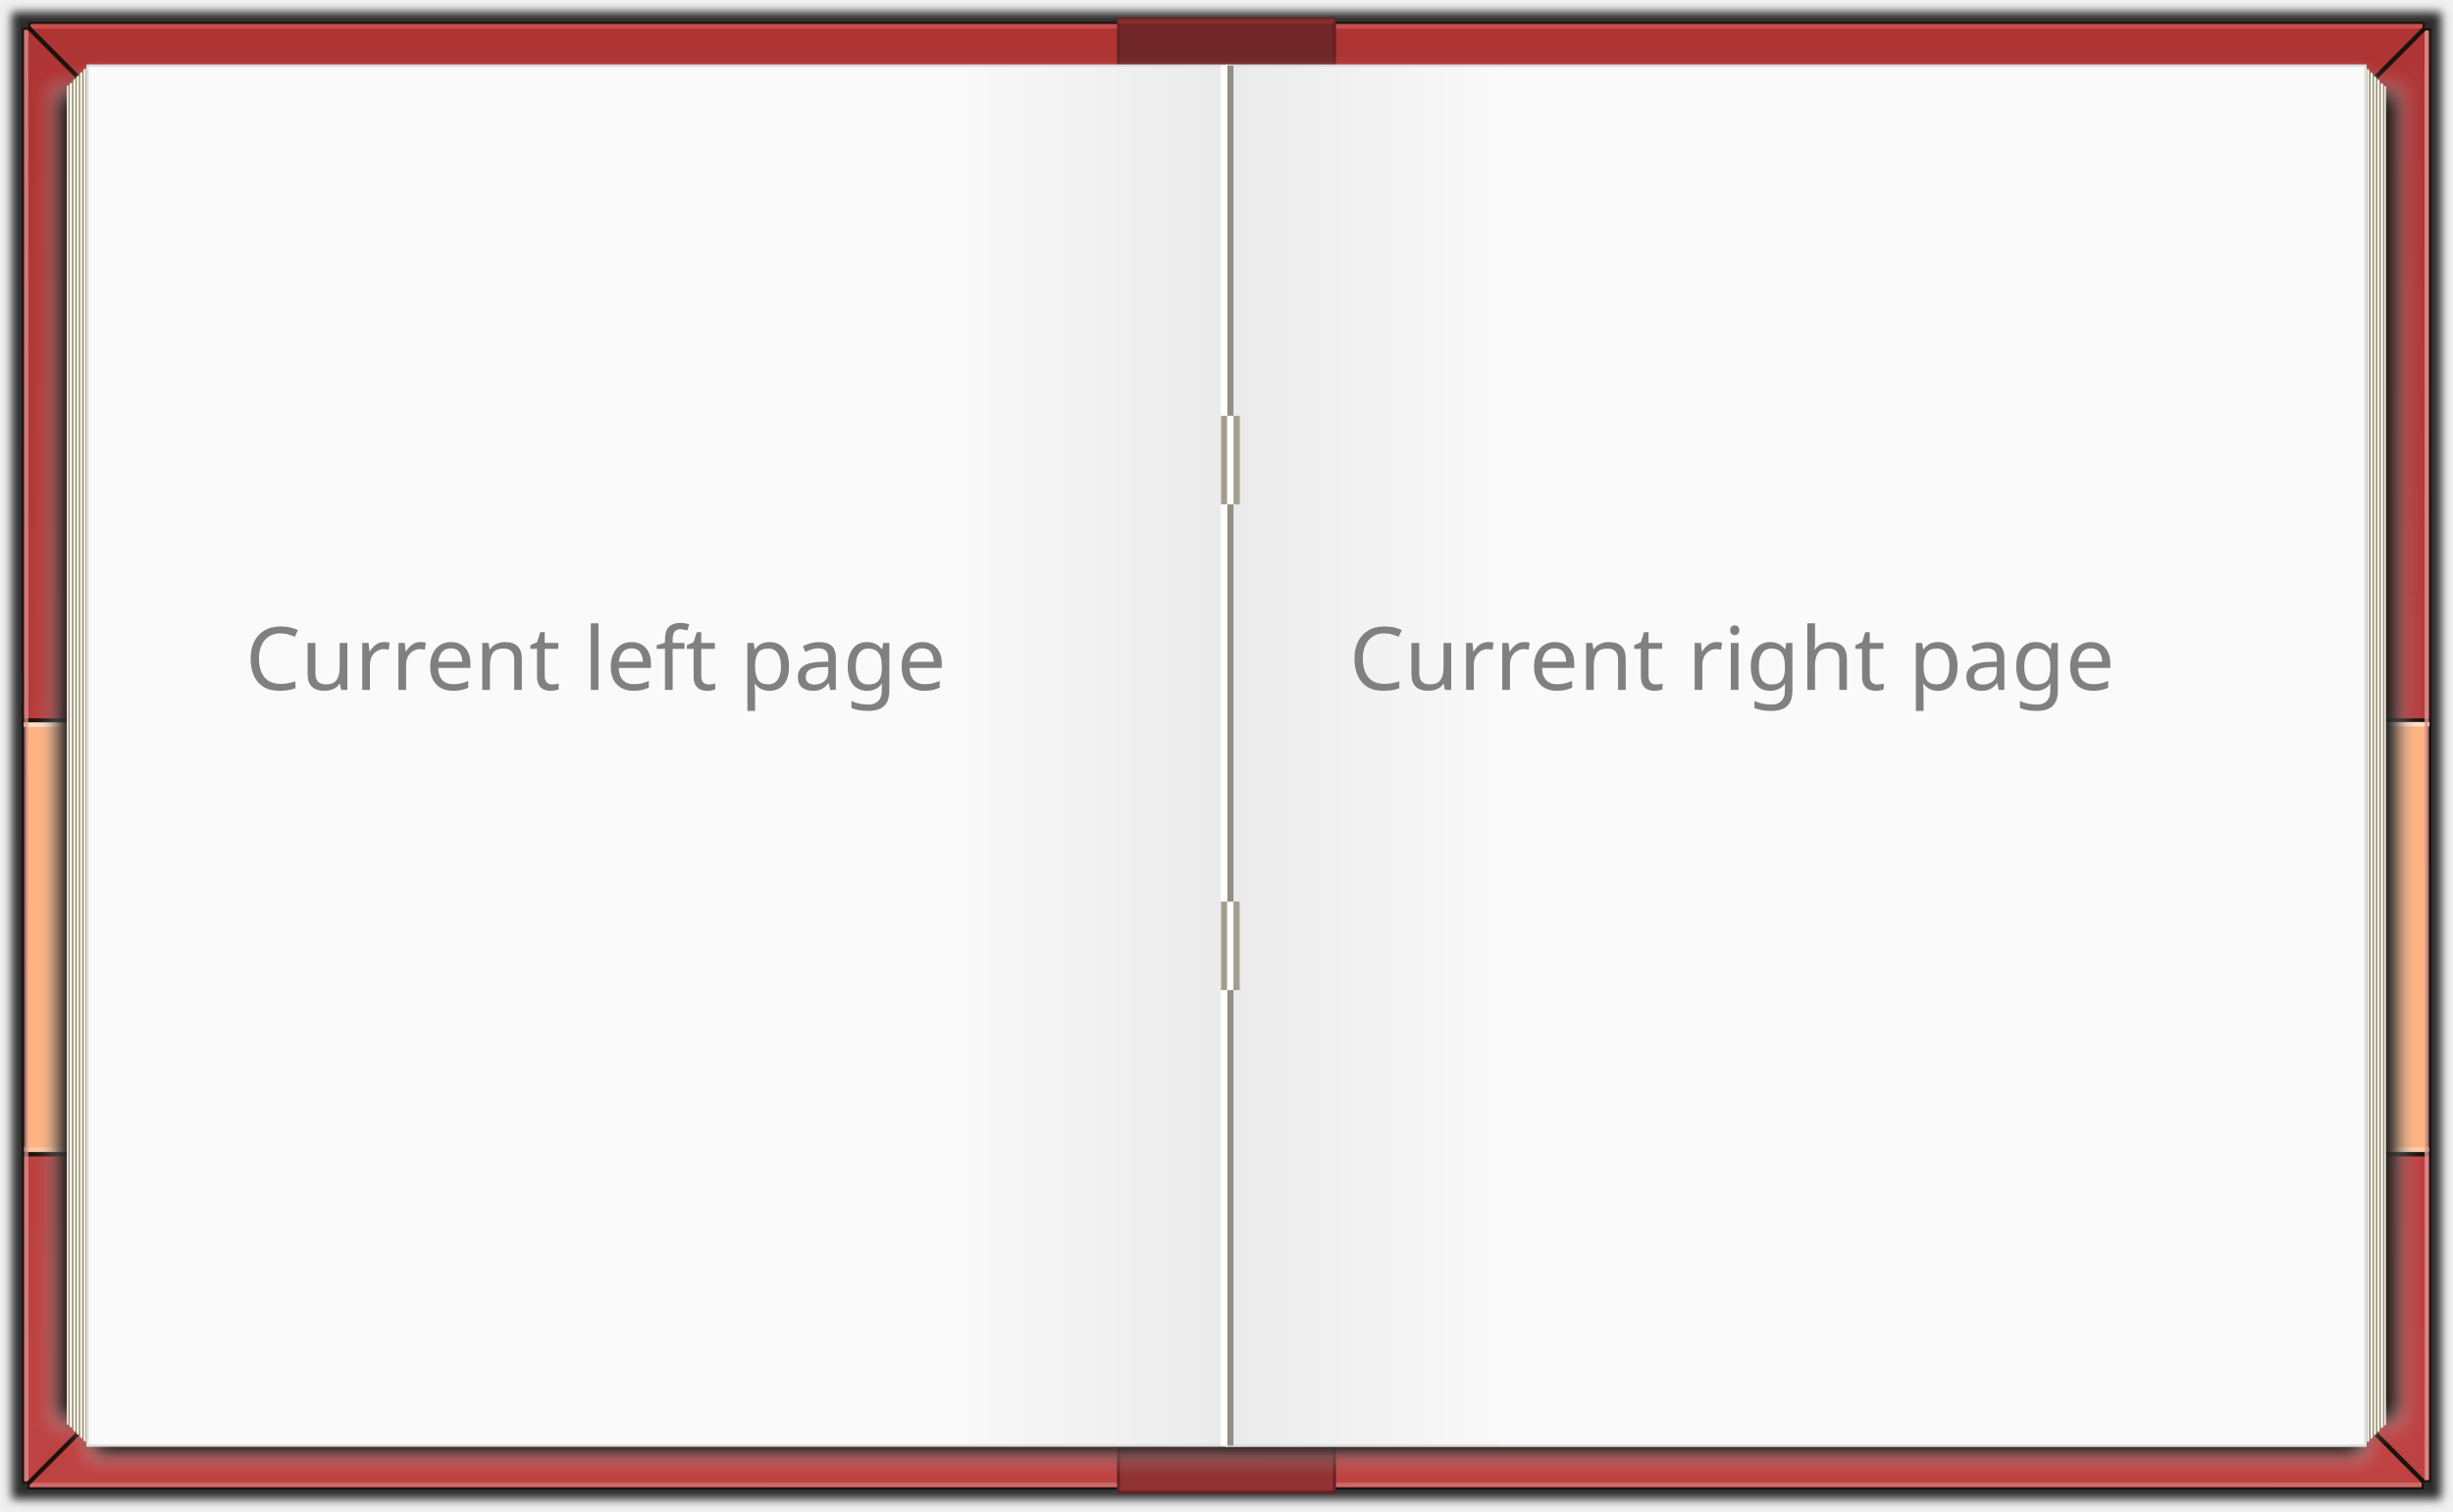
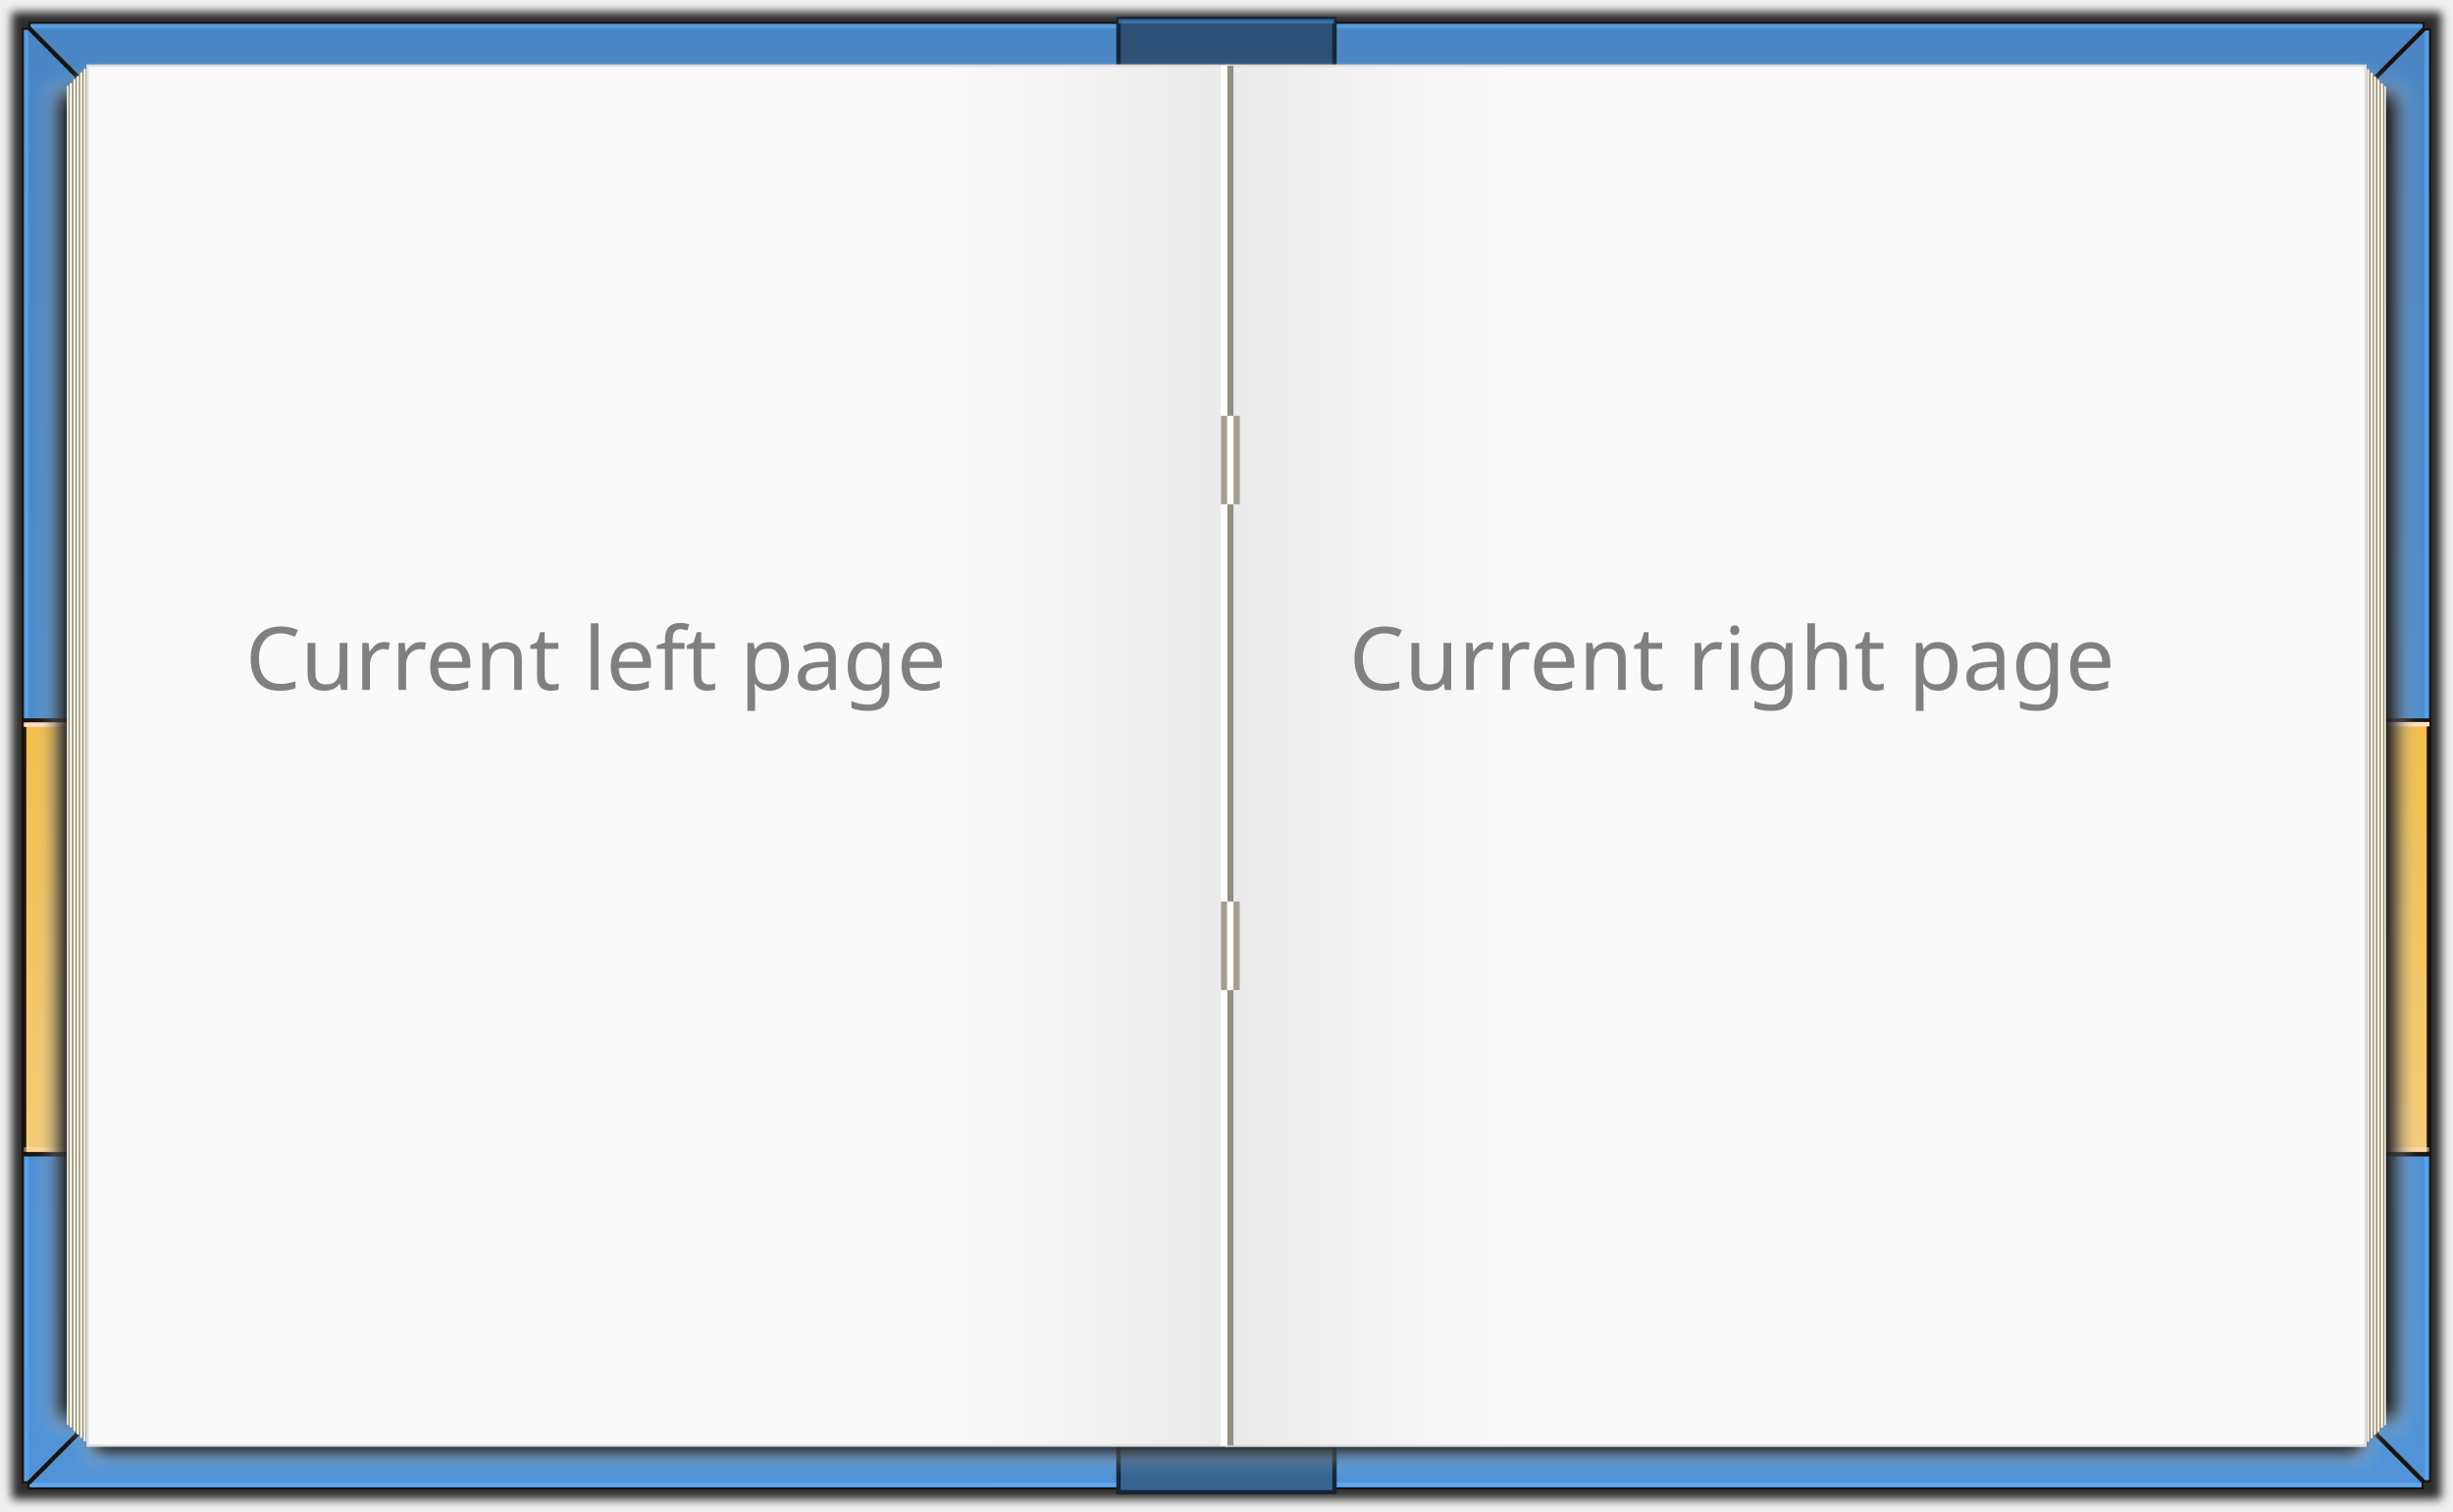
- <svg xmlns="http://www.w3.org/2000/svg" xmlns:xlink="http://www.w3.org/1999/xlink" version="1.1" width="560" height="345" id="svg3133">
+ <svg xmlns="http://www.w3.org/2000/svg" version="1.1" width="560" height="345" id="svg3133">
  <style type="text/css">
   
      @font-face {
         font-family: 'NoticiaTextRegular';
         src: url('noticia_text-webfont.svg#WebfontRegular') format('svg');
         font-weight: normal;
         font-style: normal;

      }
      * ::selection {
         background: rgba(255,255,255, 0);
      }
   
   </style>
  <defs id="defs3135">
    <filter color-interpolation-filters="sRGB" id="filter4943">
      <feGaussianBlur id="feGaussianBlur4945" stdDeviation="1.111" />
    </filter>
    <linearGradient id="rightPagesGrad" x1="0%" y1="0%" x2="100%" y2="0%" gradientUnits="objectBoundingBox" spreadMethod="pad">
      <stop offset="0" style="stop-color:#EAEAEA;stop-opacity:1;" />
      <stop offset="25%" style="stop-color:#FAFAFA;stop-opacity:1;" />
    </linearGradient>
    <linearGradient id="leftPagesGrad" x1="0%" y1="0%" x2="100%" y2="0%" gradientUnits="objectBoundingBox" spreadMethod="pad">
      <stop offset="75%" style="stop-color:#FAFAFA;stop-opacity:1;" />
      <stop offset="100%" style="stop-color:#EAEAEA;stop-opacity:1;" />
    </linearGradient>
-     <linearGradient x1="375.064" y1="237.278" x2="375.064" y2="571.611" id="linearGradient3998" xlink:href="#linearGradient6580" gradientUnits="userSpaceOnUse" />
-     <linearGradient id="linearGradient6580">
-       <stop id="stop6582" style="stop-color:#af3434;stop-opacity:1" offset="0" />
-       <stop id="stop6584" style="stop-color:#bf4242;stop-opacity:1" offset="1" />
+     <linearGradient x1="0%" y1="0%" x2="0%" y2="100%" id="hardCoverGrad" gradientUnits="objectBoundingBox">
+       <stop style="stop-color:#4A86C4;stop-opacity:1" offset="0" />
+       <stop style="stop-color:#5093D6;stop-opacity:1" offset="1" />
    </linearGradient>
-     <linearGradient x1="374.767" y1="238.482" x2="376.181" y2="571.53" id="linearGradient6594" xlink:href="#linearGradient6588" gradientUnits="userSpaceOnUse" />
-     <linearGradient id="linearGradient6588">
-       <stop id="stop6590" style="stop-color:#712727;stop-opacity:1" offset="0" />
-       <stop id="stop6592" style="stop-color:#923232;stop-opacity:1" offset="1" />
+     <linearGradient x1="0%" y1="0%" x2="0%" y2="100%" id="spineGrad" gradientUnits="objectBoundingBox">
+       <stop style="stop-color:#2C5075;stop-opacity:1" offset="0" />
+       <stop style="stop-color:#376593;stop-opacity:1" offset="1" />
+     </linearGradient>
+     <linearGradient x1="0%" y1="0%" x2="0%" y2="100%" id="goldGrad" gradientUnits="objectBoundingBox">
+       <stop style="stop-color:#F2BF49;stop-opacity:1" offset="0" />
+       <stop style="stop-color:#F3CC76;stop-opacity:1" offset="1" />
    </linearGradient>
    <filter color-interpolation-filters="sRGB" id="filter4563">
      <feGaussianBlur id="feGaussianBlur4565" stdDeviation="2.097" />
    </filter>
    <filter color-interpolation-filters="sRGB" id="filter4541">
      <feGaussianBlur id="feGaussianBlur4543" stdDeviation="2.082" />
    </filter>
    <mask id="hideCurrentRightPage">
      <rect width="560" height="345" x="0" y="0" id="rect49" style="fill:#ffffff" />
      <g transform="translate(280,330)" id="g51">
        <rect width="260" height="345" x="0" y="-345" id="hideCurrentRightPage-mask" style="fill:#000000" transform="translate(260,0) rotate(45)" />
      </g>
    </mask>
    <mask id="revealNextLeftPage">
      <g transform="translate(280,330)" id="g55">
        <rect width="260" height="345" x="-260" y="-345" id="revealNextLeftPage-mask" style="fill:#ffffff" />
      </g>
    </mask>
    <mask id="symmetry-line-mask">
      <rect x="20" y="15" width="520" height="315" fill="#ffffff" />
    </mask>
  </defs>
  <g id="book">
-     <g transform="translate(-95,-232.3622)" id="hard-cover">
-       <rect width="553.571" height="335" x="103.214" y="249.148" transform="matrix(1.001963,0,0,1.013718,-5.745919,-17.50117)" id="hardcover-0" style="fill:#2c2c2c;fill-opacity:1;stroke-width:0;stroke-miterlimit:4;stroke-dasharray:none;filter:url(#filter4943)" />
-       <path d="m 101.75,237.625 0,1.312 -1.5,0 0,331.812 1.281,0 0,1.375 546.5,0 0,-1.625 1.719,0 0,-331.406 -1.438,0 0,-1.469 -546.562,0 z" id="hardcover" style="fill:url(#linearGradient3998);fill-opacity:1;stroke:#1a120d;stroke-width:0.5;stroke-linecap:round;stroke-linejoin:miter;stroke-miterlimit:4;stroke-opacity:1;stroke-dasharray:none" />
-       <rect width="49.005" height="99.005" x="100.498" y="396.86" id="rect4968" style="fill:#ffb380;fill-opacity:1;stroke:#1a120d;stroke-width:0.995;stroke-miterlimit:4;stroke-opacity:1;stroke-dasharray:none" />
-       <path d="m 100.435,397.801 48.59,0" id="path4001" style="fill:#ffb380;fill-opacity:1;stroke:#ffdec7;stroke-width:1.012px;stroke-linecap:butt;stroke-linejoin:miter;stroke-opacity:1" />
-       <path d="m 100.454,494.78 48.59,0" id="path4001-1" style="fill:#ffb380;fill-opacity:1;stroke:#ffdec7;stroke-width:1.012px;stroke-linecap:butt;stroke-linejoin:miter;stroke-opacity:0.492" />
-       <path d="m 100.981,239.217 0.039,331.339" id="path3845-5" style="fill:#bf4242;fill-opacity:1;stroke:#db9595;stroke-width:0.961px;stroke-linecap:butt;stroke-linejoin:miter;stroke-opacity:0.699" />
-       <path d="m 647.838,571.35 -546.024,0.024" id="path3845-5-5" style="fill:#bf4242;fill-opacity:1;stroke:#cc6969;stroke-width:0.976px;stroke-linecap:butt;stroke-linejoin:miter;stroke-opacity:1" />
-       <path d="m 101.522,570.948 20.064,-20.153" id="path5038-6-5" style="fill:none;stroke:#1a120d;stroke-width:1px;stroke-linecap:butt;stroke-linejoin:miter;stroke-opacity:1" />
-       <rect width="49.005" height="99.005" x="600.497" y="396.86" id="rect4968-7" style="fill:#ffb380;fill-opacity:1;stroke:#1a120d;stroke-width:0.995;stroke-miterlimit:4;stroke-opacity:1;stroke-dasharray:none" />
-       <path d="m 601.026,397.701 48.59,0" id="path4001-9" style="fill:#ffb380;fill-opacity:1;stroke:#ffdec7;stroke-width:1.012px;stroke-linecap:butt;stroke-linejoin:miter;stroke-opacity:1" />
-       <path d="m 600.963,494.767 48.59,0" id="path4001-9-5" style="fill:#ffb380;fill-opacity:1;stroke:#ffdec7;stroke-width:1.012px;stroke-linecap:butt;stroke-linejoin:miter;stroke-opacity:0.596" />
-       <path d="m 648.98,239.318 0.039,330.939" id="path3845" style="fill:#bf4242;fill-opacity:1;stroke:#db9595;stroke-width:0.961px;stroke-linecap:butt;stroke-linejoin:miter;stroke-opacity:0.803" />
-       <path d="M 648.217,570.576 628.153,550.424" id="path5038-6-5-9" style="fill:none;stroke:#1a120d;stroke-width:1px;stroke-linecap:butt;stroke-linejoin:miter;stroke-opacity:1" />
-       <path d="m 102.027,238.362 546,0" id="path3075" style="fill:#af3434;fill-opacity:1;stroke:#ca4d4d;stroke-width:1.001px;stroke-linecap:butt;stroke-linejoin:miter;stroke-opacity:1" />
-       <path d="m 648.53,238.827 -20.064,20.153" id="path5038" style="fill:none;stroke:#1a120d;stroke-width:1px;stroke-linecap:butt;stroke-linejoin:miter;stroke-opacity:1" />
-       <path d="m 101.557,238.699 20.064,20.153" id="path5038-6" style="fill:none;stroke:#1a120d;stroke-width:1px;stroke-linecap:butt;stroke-linejoin:miter;stroke-opacity:1" />
-       <rect width="49.315" height="336.315" x="350.342" y="236.705" id="rect4966" style="fill:url(#linearGradient6594);fill-opacity:1;stroke:#642222;stroke-width:0.685;stroke-miterlimit:4;stroke-opacity:1;stroke-dasharray:none" />
-       <path d="m 350.345,237.228 49.224,0" id="path4021" style="fill:none;stroke:#9a3434;stroke-width:1.01px;stroke-linecap:butt;stroke-linejoin:miter;stroke-opacity:0.612" />
+     <g transform="translate(-95,-232.3622)" id="hardCover">
+       <rect width="553.571" height="335" x="103.214" y="249.148" transform="matrix(1.001963,0,0,1.013718,-5.745919,-17.50117)" id="hardCover-shadow" style="fill:#2c2c2c;fill-opacity:1;stroke-width:0;stroke-miterlimit:4;stroke-dasharray:none;filter:url(#filter4943)" />
+       <path d="m 101.75,237.625 0,1.312 -1.5,0 0,331.812 1.281,0 0,1.375 546.5,0 0,-1.625 1.719,0 0,-331.406 -1.438,0 0,-1.469 -546.562,0 z" id="hardCoverBG" style="fill:url(#hardCoverGrad);fill-opacity:1;stroke:#1a120d;stroke-width:0.5;stroke-linecap:round;stroke-linejoin:miter;stroke-miterlimit:4;stroke-opacity:1;stroke-dasharray:none" />
+       <g id="hardCoverBGLight-group">
+         <path d="m 648.98,239.318 0.039,330.939" id="hardCoverBGLight-right" style="stroke:#5BA7F3;stroke-width:1px;stroke-opacity:0.7" />
+         <path d="m 102.027,238.362 546,0" id="hardCoverBGLight-top" style="stroke:#549AE1;stroke-width:1px;" />
+         <path d="m 100.981,239.217 0.039,331.339" id="hardCoverBGLight-left" style="stroke:#5BA7F3;stroke-width:1px;stroke-opacity:0.7" />
+         <path d="m 647.838,571.35 -546.024,0.024" id="hardCoverBGLight-bottom" style="stroke:#5BA7F3;stroke-width:1px;stroke-opacity:1" />
+       </g>
+       <g id="gold-group">
+         <rect width="49.005" height="99.005" x="600.497" y="396.86" id="rightGold" style="fill:url(#goldGrad);fill-opacity:1;stroke:#1a120d;stroke-width:0.995;stroke-miterlimit:4;stroke-opacity:1;stroke-dasharray:none" />
+         <path d="m 601.026,397.701 48.59,0" id="rightGoldLight-top" style="fill:#ffb380;fill-opacity:1;stroke:#ffdec7;stroke-width:1.012px;stroke-linecap:butt;stroke-linejoin:miter;stroke-opacity:1" />
+         <path d="m 600.963,494.767 48.59,0" id="rightGoldLight-bottom" style="fill:#ffb380;fill-opacity:1;stroke:#ffdec7;stroke-width:1.012px;stroke-linecap:butt;stroke-linejoin:miter;stroke-opacity:0.596" />
+         <rect width="49.005" height="99.005" x="100.498" y="396.86" id="leftGold" style="fill:url(#goldGrad);fill-opacity:1;stroke:#1a120d;stroke-width:0.995;stroke-miterlimit:4;stroke-opacity:1;stroke-dasharray:none" />
+         <path d="m 100.435,397.801 48.59,0" id="leftGoldLight-top" style="fill:#ffb380;fill-opacity:1;stroke:#ffdec7;stroke-width:1.012px;stroke-linecap:butt;stroke-linejoin:miter;stroke-opacity:1" />
+         <path d="m 100.454,494.78 48.59,0" id="leftGoldLight-bottom" style="fill:#ffb380;fill-opacity:1;stroke:#ffdec7;stroke-width:1.012px;stroke-linecap:butt;stroke-linejoin:miter;stroke-opacity:0.492" />
+       </g>
+       <g id="cornerLine-group">
+         <path d="m 101.522,570.948 20.064,-20.153" id="cornerLine-bottom-left" style="fill:none;stroke:#1a120d;stroke-width:1px;stroke-linecap:butt;stroke-linejoin:miter;stroke-opacity:1" />
+         <path d="M 648.217,570.576 628.153,550.424" id="cornerLine-bottom-right" style="fill:none;stroke:#1a120d;stroke-width:1px;stroke-linecap:butt;stroke-linejoin:miter;stroke-opacity:1" />
+         <path d="m 648.53,238.827 -20.064,20.153" id="cornerLine-top-left" style="fill:none;stroke:#1a120d;stroke-width:1px;stroke-linecap:butt;stroke-linejoin:miter;stroke-opacity:1" />
+         <path d="m 101.557,238.699 20.064,20.153" id="cornerLine-top-right" style="fill:none;stroke:#1a120d;stroke-width:1px;stroke-linecap:butt;stroke-linejoin:miter;stroke-opacity:1" />
+       </g>
+       <g id="spine-group">
+         <rect width="49.315" height="336.315" x="350.342" y="236.705" id="spine" style="fill:url(#spineGrad);fill-opacity:1;stroke:#142537;stroke-width:1;stroke-opacity:1" />
+         <path d="m 350.345,237.228 49.224,0" id="spineLight" style="fill:none;stroke:#4D8DCE;stroke-width:1px;stroke-opacity:0.6" />
+       </g>
    </g>
    <rect width="534.676" height="304.001" x="12.88" y="20.612" id="pages-edge-shadow" style="fill:#070707;fill-opacity:1;stroke:#ffffff;stroke-width:0.999;stroke-linecap:round;stroke-linejoin:miter;stroke-miterlimit:4;stroke-opacity:1;stroke-dasharray:none;filter:url(#filter4563)" />
    <rect width="518.999" height="313.999" x="20.762" y="18.039" id="pages-bottom-shadow" style="fill:#000000;fill-opacity:1;stroke:#ffffff;stroke-width:1.001;stroke-linecap:round;stroke-linejoin:miter;stroke-miterlimit:4;stroke-opacity:1;stroke-dasharray:none;filter:url(#filter4541)" />
    <g transform="translate(-95,-232.3622)" id="right-edge">
      <path d="m 639.34,252.047 0,305.684" id="path4191-3-8-4-7-1-5" style="fill:#b6b6b6;fill-opacity:1;stroke:#ffffff;stroke-width:0.699px;stroke-linecap:butt;stroke-linejoin:miter;stroke-opacity:1" />
      <path d="m 639.097,251.748 0,306.282" id="path4191-2-9-0-6-1" style="fill:#b6b6b6;fill-opacity:1;stroke:#9b916e;stroke-width:0.54px;stroke-linecap:butt;stroke-linejoin:miter;stroke-opacity:1" />
      <path d="m 638.655,251.451 0,306.852" id="path4191-3-8-4-7-1" style="fill:#b6b6b6;fill-opacity:1;stroke:#ffffff;stroke-width:0.7px;stroke-linecap:butt;stroke-linejoin:miter;stroke-opacity:1" />
      <path d="m 638.279,250.997 0,307.76" id="path4191-2-9-0-6" style="fill:#b6b6b6;fill-opacity:1;stroke:#9b916e;stroke-width:0.541px;stroke-linecap:butt;stroke-linejoin:miter;stroke-opacity:1" />
      <path d="m 637.815,250.567 0,308.616" id="path4191-3-8-4-7" style="fill:#b6b6b6;fill-opacity:1;stroke:#ffffff;stroke-width:0.702px;stroke-linecap:butt;stroke-linejoin:miter;stroke-opacity:1" />
      <path d="m 637.501,250.185 0,309.392" id="path4191-2-9-0" style="fill:#b6b6b6;fill-opacity:1;stroke:#9b916e;stroke-width:0.542px;stroke-linecap:butt;stroke-linejoin:miter;stroke-opacity:1" />
      <path d="m 637.047,249.798 0,310.159" id="path4191-3-8-4" style="fill:#b6b6b6;fill-opacity:1;stroke:#ffffff;stroke-width:0.704px;stroke-linecap:butt;stroke-linejoin:miter;stroke-opacity:1" />
      <path d="m 636.703,249.343 0,311.069" id="path4191-2-9" style="fill:#b6b6b6;fill-opacity:1;stroke:#9b916e;stroke-width:0.544px;stroke-linecap:butt;stroke-linejoin:miter;stroke-opacity:1" />
      <path d="m 636.266,249.002 0,311.718" id="path4191-3-8" style="fill:#b6b6b6;fill-opacity:1;stroke:#ffffff;stroke-width:0.706px;stroke-linecap:butt;stroke-linejoin:miter;stroke-opacity:1" />
      <path d="m 635.936,248.595 0,312.566" id="path4191-2" style="fill:#b6b6b6;fill-opacity:1;stroke:#9b916e;stroke-width:0.545px;stroke-linecap:butt;stroke-linejoin:miter;stroke-opacity:1" />
      <path d="m 635.461,248.187 0,313.309" id="path4191-3" style="fill:#b6b6b6;fill-opacity:1;stroke:#ffffff;stroke-width:0.707px;stroke-linecap:butt;stroke-linejoin:miter;stroke-opacity:1" />
      <path d="m 635.151,247.782 0,314.198" id="path4191" style="fill:#b6b6b6;fill-opacity:1;stroke:#9b916e;stroke-width:0.522px;stroke-linecap:butt;stroke-linejoin:miter;stroke-opacity:1" />
    </g>
    <g transform="matrix(-1,0,0,1,654.9551,-232.4684)" id="left-edge">
      <path d="m 639.34,252.047 0,305.684" id="path4191-3-8-4-7-1-5-4" style="fill:#b6b6b6;fill-opacity:1;stroke:#ffffff;stroke-width:0.699px;stroke-linecap:butt;stroke-linejoin:miter;stroke-opacity:1" />
      <path d="m 639.097,251.748 0,306.282" id="path4191-2-9-0-6-1-3" style="fill:#b6b6b6;fill-opacity:1;stroke:#9b916e;stroke-width:0.54px;stroke-linecap:butt;stroke-linejoin:miter;stroke-opacity:1" />
      <path d="m 638.655,251.451 0,306.852" id="path4191-3-8-4-7-1-7" style="fill:#b6b6b6;fill-opacity:1;stroke:#ffffff;stroke-width:0.7px;stroke-linecap:butt;stroke-linejoin:miter;stroke-opacity:1" />
      <path d="m 638.279,250.997 0,307.76" id="path4191-2-9-0-6-8" style="fill:#b6b6b6;fill-opacity:1;stroke:#9b916e;stroke-width:0.541px;stroke-linecap:butt;stroke-linejoin:miter;stroke-opacity:1" />
      <path d="m 637.815,250.567 0,308.616" id="path4191-3-8-4-7-7" style="fill:#b6b6b6;fill-opacity:1;stroke:#ffffff;stroke-width:0.702px;stroke-linecap:butt;stroke-linejoin:miter;stroke-opacity:1" />
      <path d="m 637.501,250.185 0,309.392" id="path4191-2-9-0-0" style="fill:#b6b6b6;fill-opacity:1;stroke:#9b916e;stroke-width:0.542px;stroke-linecap:butt;stroke-linejoin:miter;stroke-opacity:1" />
      <path d="m 637.047,249.798 0,310.159" id="path4191-3-8-4-3" style="fill:#b6b6b6;fill-opacity:1;stroke:#ffffff;stroke-width:0.704px;stroke-linecap:butt;stroke-linejoin:miter;stroke-opacity:1" />
      <path d="m 636.703,249.343 0,311.069" id="path4191-2-9-3" style="fill:#b6b6b6;fill-opacity:1;stroke:#9b916e;stroke-width:0.544px;stroke-linecap:butt;stroke-linejoin:miter;stroke-opacity:1" />
      <path d="m 636.266,249.002 0,311.718" id="path4191-3-8-2" style="fill:#b6b6b6;fill-opacity:1;stroke:#ffffff;stroke-width:0.706px;stroke-linecap:butt;stroke-linejoin:miter;stroke-opacity:1" />
      <path d="m 635.936,248.595 0,312.566" id="path4191-2-6" style="fill:#b6b6b6;fill-opacity:1;stroke:#9b916e;stroke-width:0.545px;stroke-linecap:butt;stroke-linejoin:miter;stroke-opacity:1" />
      <path d="m 635.461,248.187 0,313.309" id="path4191-3-9" style="fill:#b6b6b6;fill-opacity:1;stroke:#ffffff;stroke-width:0.707px;stroke-linecap:butt;stroke-linejoin:miter;stroke-opacity:1" />
      <path d="m 635.151,247.782 0,314.198" id="path4191-9" style="fill:#b6b6b6;fill-opacity:1;stroke:#9b916e;stroke-width:0.522px;stroke-linecap:butt;stroke-linejoin:miter;stroke-opacity:1" />
    </g>
    <g id="previous-left-container">
      <g id="previous-left-content" transform="translate(280,330)">
        <rect width="260" height="315" x="-260" y="-315" id="previous-left-page" style="fill:url(#leftPagesGrad);fill-opacity:1;stroke:#DEDEDE;stroke-width:0.5;" />
        <text x="-40%" y="-50%" id="previous-left-text" style="font-size:20px;fill:#808080;font-family:NoticiaTextRegular">Previous left page</text>
      </g>
    </g>
    <g mask="url(#revealNextLeftPage)" id="next-left-container">
      <g transform="translate(280,330)" id="next-left-content">
        <rect width="260" height="315" x="-260" y="-315" id="next-left-page" style="fill:url(#leftPagesGrad);fill-opacity:1;stroke:#DEDEDE;stroke-width:0.5;" />
        <text x="-40%" y="-50%" id="next-left-text" style="font-size:20px;fill:#808080;font-family:NoticiaTextRegular">Next left page</text>
      </g>
    </g>
    <g id="current-left-container">
      <g transform="translate(280,330)" id="current-left-content">
        <rect width="260" height="315" x="-260" y="-315" id="current-left-page" style="fill:url(#leftPagesGrad);fill-opacity:1;stroke:#DEDEDE;stroke-width:0.5;" />
        <text x="-40%" y="-50%" id="current-left-text" style="font-size:20px;fill:#808080;font-family:NoticiaTextRegular">Current left page</text>
      </g>
    </g>
    <g id="previous-right-container">
      <g id="previous-right-content" transform="translate(280,330)">
        <rect width="260" height="315" x="0" y="-315" id="previous-right-page" style="fill:url(#rightPagesGrad);fill-opacity:1;stroke:#DEDEDE;stroke-width:0.5;" />
        <text x="5%" y="-50%" id="previous-right-text" style="font-size:20px;fill:#808080;font-family:NoticiaTextRegular">Previous right page</text>
      </g>
    </g>
    <g id="next-right-container">
      <g transform="translate(280,330)" id="next-right-content">
        <rect width="260" height="315" x="0" y="-315" id="next-right-page" style="fill:url(#rightPagesGrad);fill-opacity:1;stroke:#DEDEDE;stroke-width:0.5;" />
        <text x="5%" y="-50%" id="next-right-text" style="font-size:20px;fill:#808080;font-family:NoticiaTextRegular">Next right page</text>
      </g>
    </g>
    <g mask="url(#hideCurrentRightPage)" id="current-right-container">
      <g transform="translate(280,330)" id="current-right-content">
        <rect width="260" height="315" x="0" y="-315" id="current-right-page" style="fill:url(#rightPagesGrad);fill-opacity:1;stroke:#DEDEDE;stroke-width:0.5;" />
        <text x="5%" y="-50%" id="current-right-text" style="font-size:20px;fill:#808080;font-family:NoticiaTextRegular">Current right page</text>
      </g>
    </g>
+     <g mask="url(#symmetry-line-mask)" id="symmetry-line-container">
+       <g transform="translate(280,330)" id="symmetry-group">
+         <path d="M 0,0 0,-350" transform="translate(260,0) rotate(45)" id="symmetry-line" style="stroke:#DEDEDE; stroke-Width: 1px;" />
+       </g>
+     </g>
    <g transform="translate(-95,-232.3622)" id="center-line">
      <path d="m 375.881,247.362 0,314.999" id="path4477" style="fill:none;stroke:#928e82;stroke-width:1.415px;stroke-linecap:butt;stroke-linejoin:miter;stroke-opacity:1" />
      <path d="m 374.428,247.369 0,314.999" id="path4477-8" style="fill:none;stroke:#ffffff;stroke-width:1.457px;stroke-linecap:butt;stroke-linejoin:miter;stroke-opacity:1" />
      <path d="m 374.454,327.294 0,20.218" id="path4577" style="fill:#fff1c2;fill-opacity:1;stroke:#a39e8e;stroke-width:1.414px;stroke-linecap:butt;stroke-linejoin:miter;stroke-opacity:1" />
      <path d="m 375.883,327.294 0,20.218" id="path4577-1" style="fill:#a39e8e;fill-opacity:1;stroke:#ffffff;stroke-width:1.414px;stroke-linecap:butt;stroke-linejoin:miter;stroke-opacity:1" />
      <path d="m 377.324,327.294 0,20.218" id="path4577-8" style="fill:#fff1c2;fill-opacity:1;stroke:#a39e8e;stroke-width:1.414px;stroke-linecap:butt;stroke-linejoin:miter;stroke-opacity:1" />
      <path d="m 374.451,438.181 0,20.218" id="path4577-6" style="fill:#fff1c2;fill-opacity:1;stroke:#a39e8e;stroke-width:1.414px;stroke-linecap:butt;stroke-linejoin:miter;stroke-opacity:1" />
      <path d="m 375.88,438.181 0,20.218" id="path4577-1-3" style="fill:#a39e8e;fill-opacity:1;stroke:#ffffff;stroke-width:1.414px;stroke-linecap:butt;stroke-linejoin:miter;stroke-opacity:1" />
      <path d="m 377.299,438.181 0,20.218" id="path4577-8-4" style="fill:#fff1c2;fill-opacity:1;stroke:#a39e8e;stroke-width:1.414px;stroke-linecap:butt;stroke-linejoin:miter;stroke-opacity:1" />
    </g>
-     <g mask="url(#symmetry-line-mask)">
-       <g transform="translate(280,330)" id="symmetry-group">
-         <path d="M 0,0 0,-350" transform="translate(260,0) rotate(45)" id="symmetry-line" style="stroke:#DEDEDE; stroke-Width: 1px;" />
-       </g>
-     </g>
  </g>
</svg>
